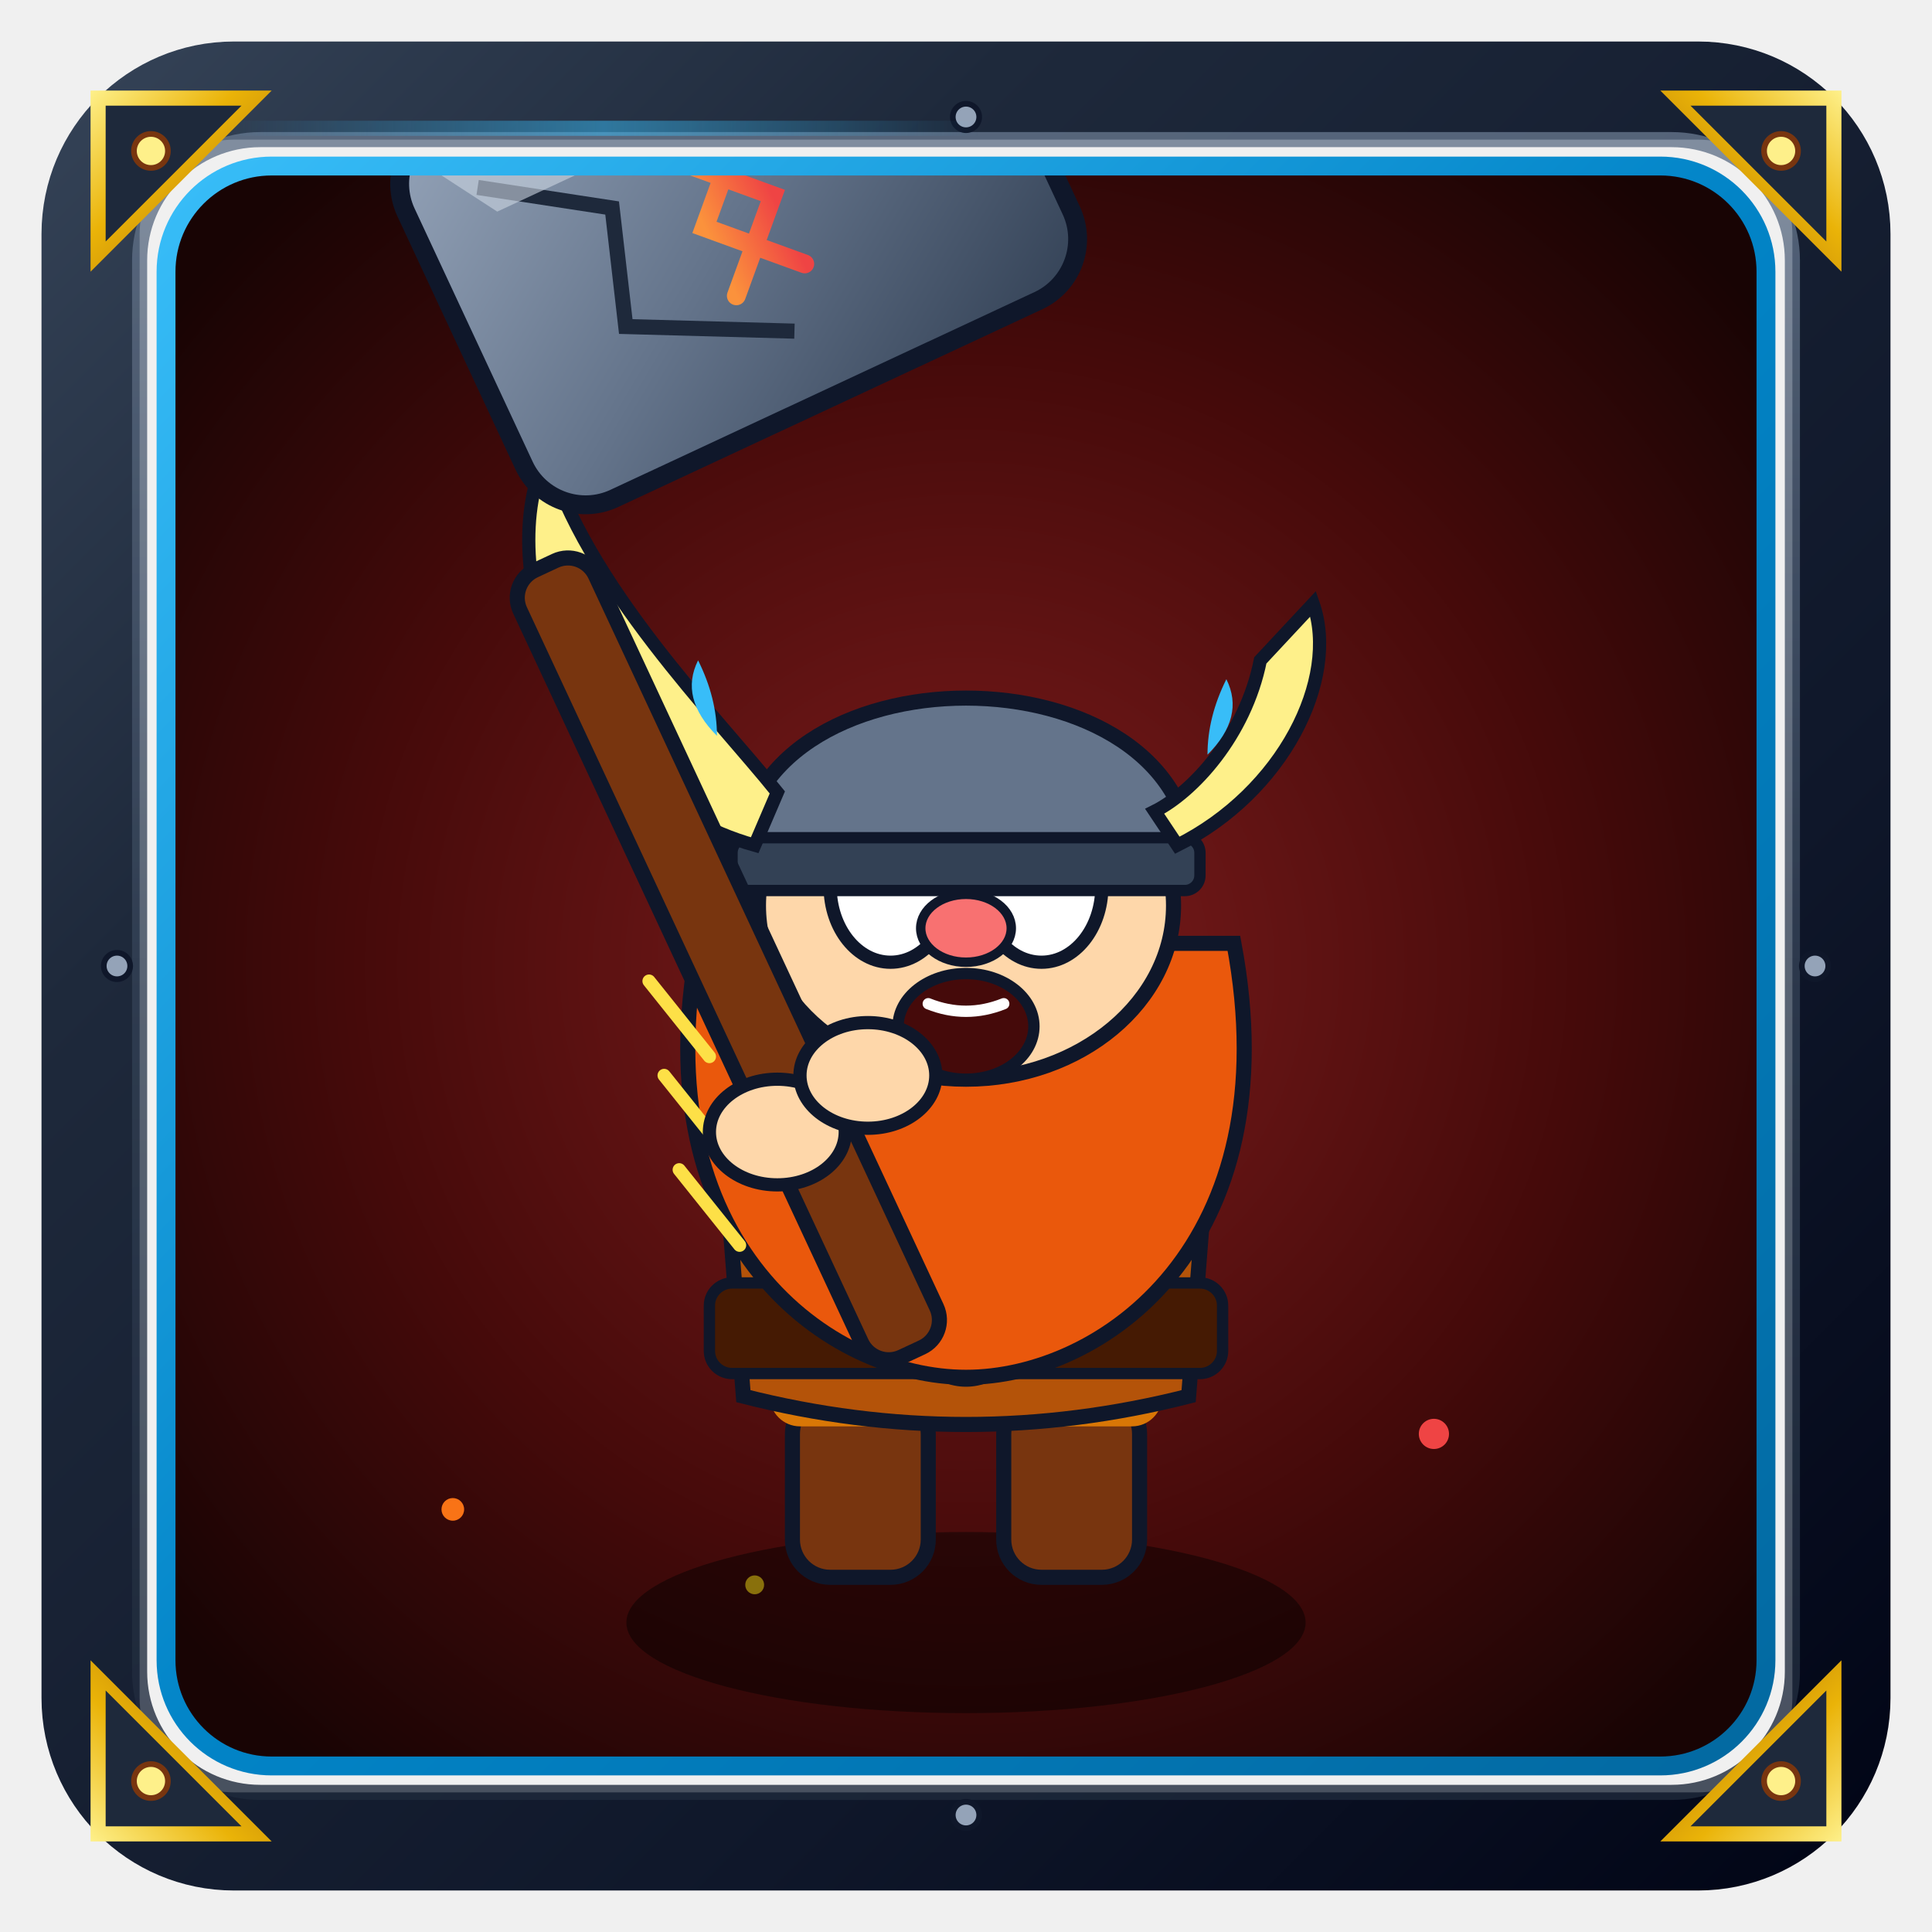
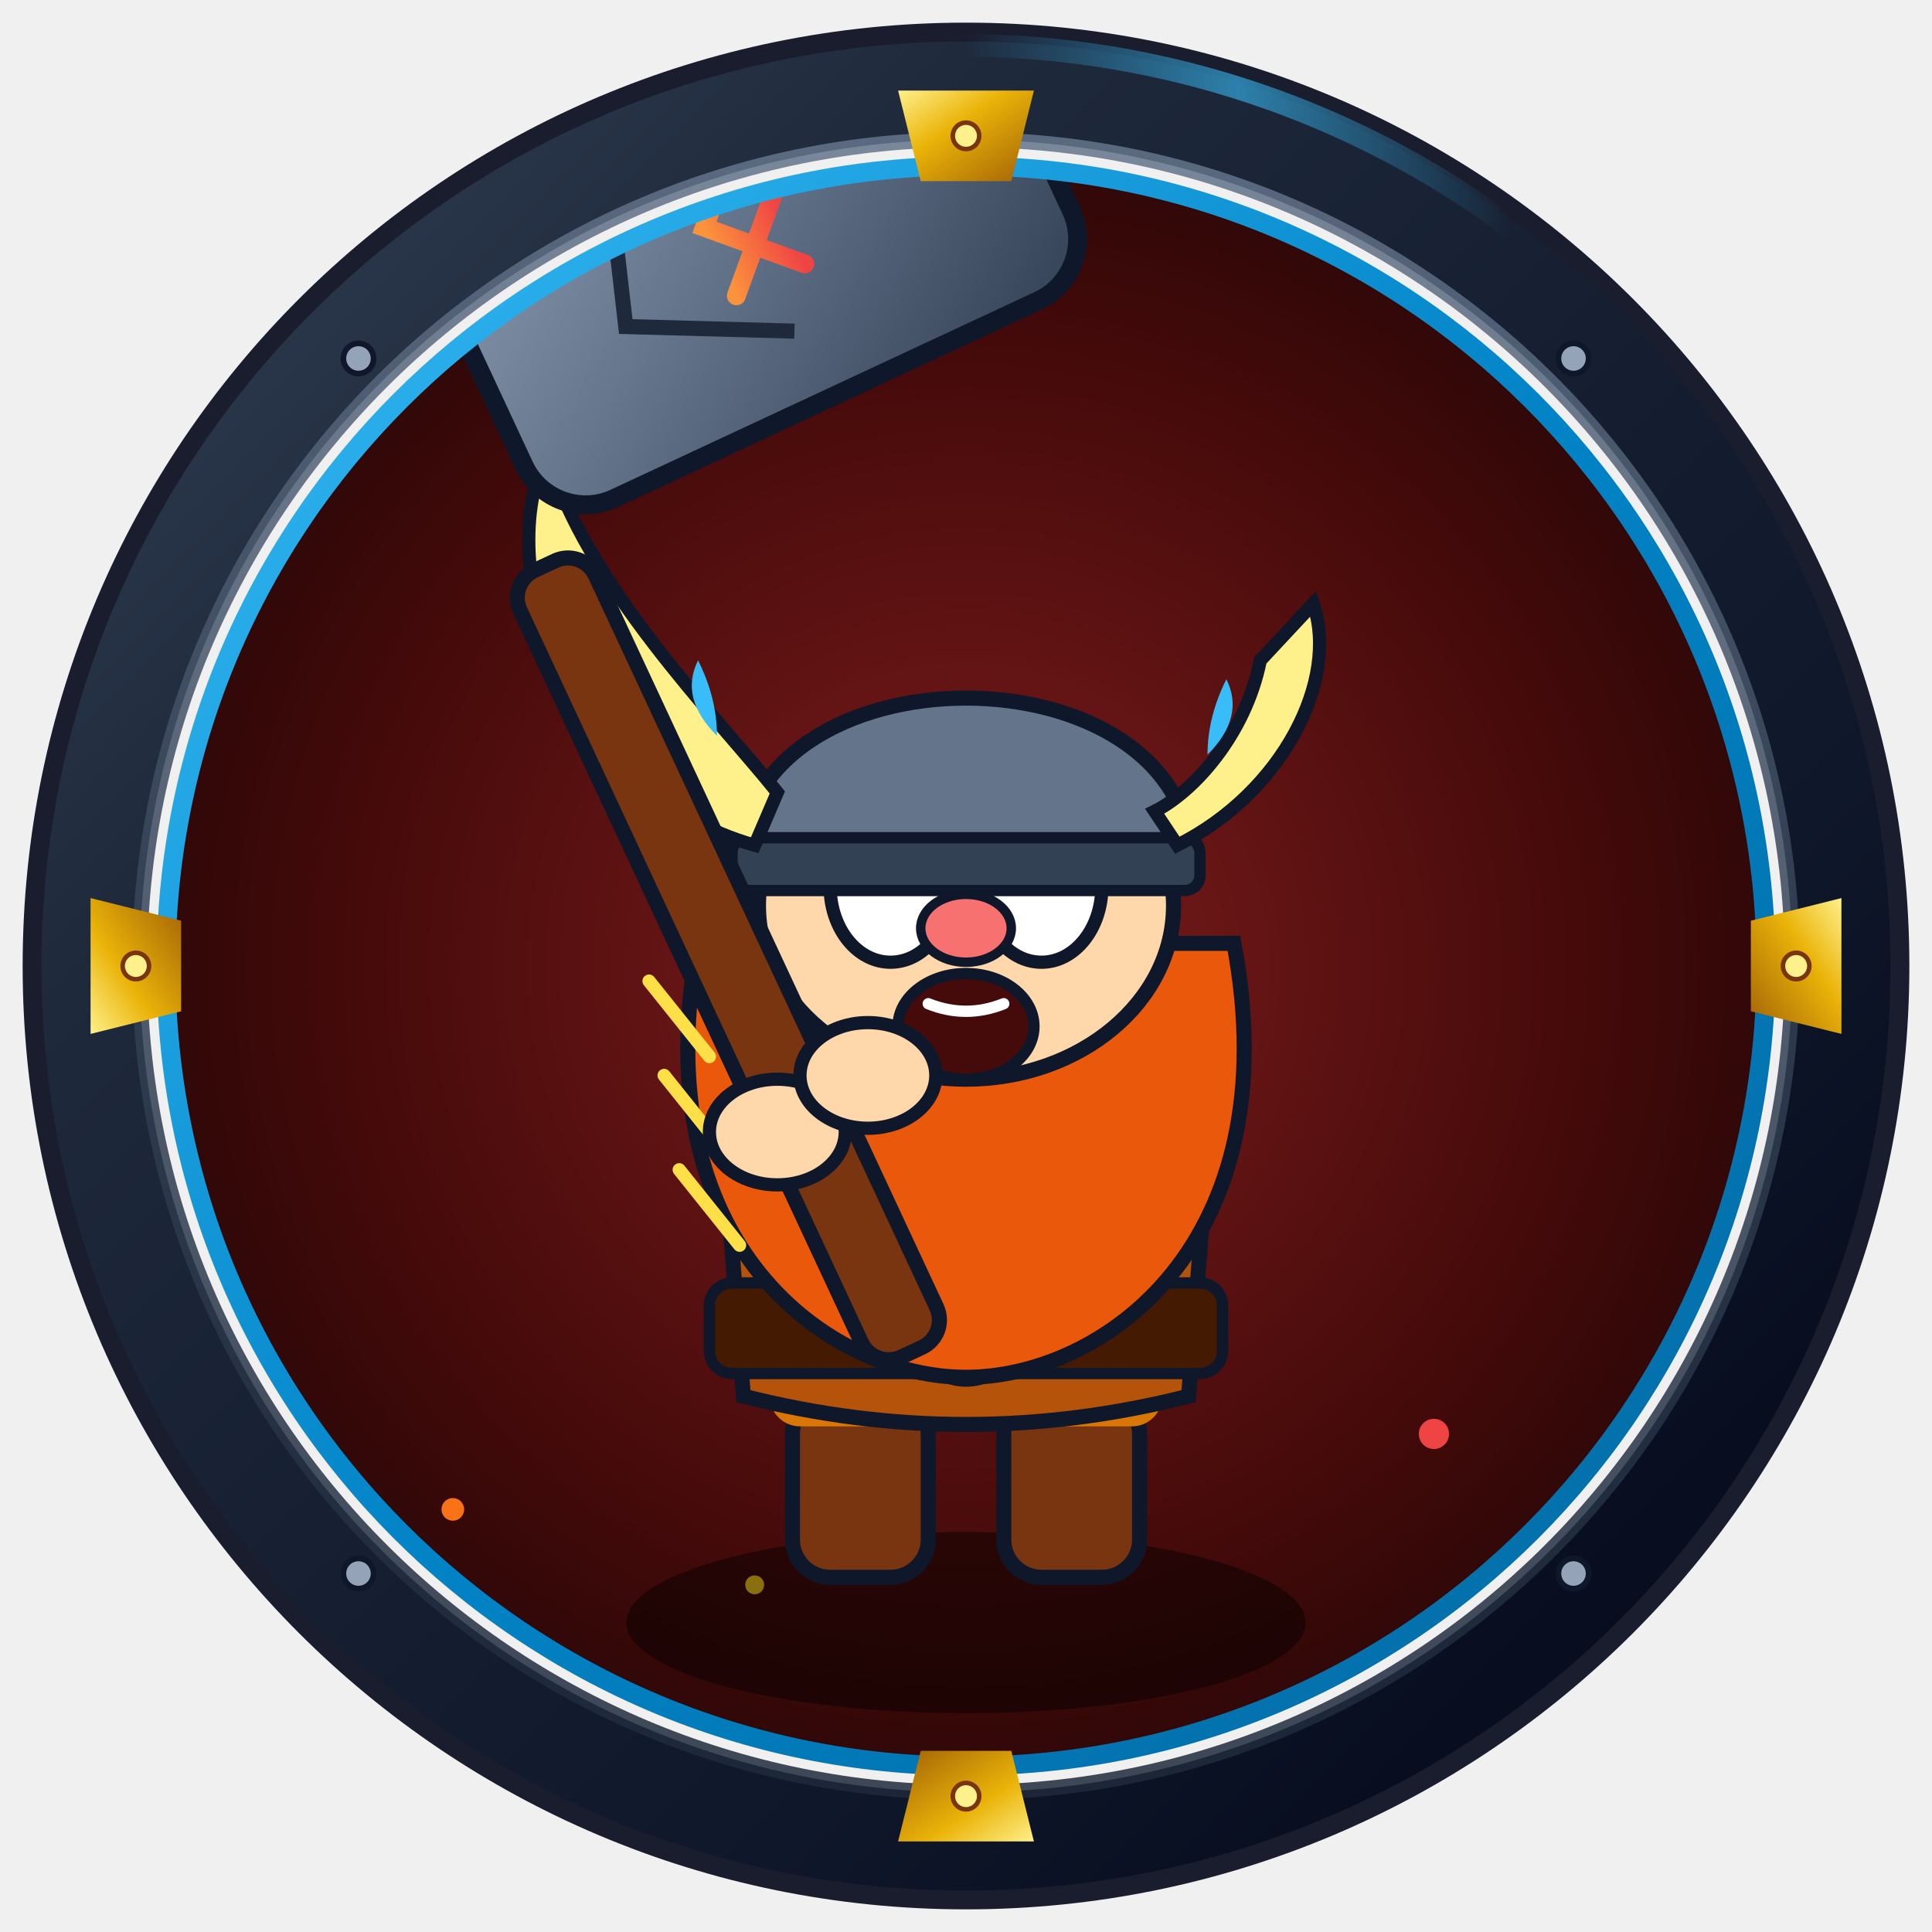
<svg xmlns="http://www.w3.org/2000/svg" viewBox="0 0 512 512" width="100%" height="100%">
  <defs>
    <linearGradient id="frameBevelGrad" x1="0%" y1="0%" x2="100%" y2="100%">
      <stop offset="0%" stop-color="#334155" />
      <stop offset="25%" stop-color="#1e293b" />
      <stop offset="70%" stop-color="#0f172a" />
      <stop offset="100%" stop-color="#020617" />
    </linearGradient>
    <linearGradient id="steelTrimGrad" x1="0%" y1="0%" x2="0%" y2="100%">
      <stop offset="0%" stop-color="#64748b" />
      <stop offset="50%" stop-color="#334155" />
      <stop offset="100%" stop-color="#1e293b" />
    </linearGradient>
    <linearGradient id="cyanNeonGrad" x1="0%" y1="0%" x2="100%" y2="100%">
      <stop offset="0%" stop-color="#38bdf8" />
      <stop offset="50%" stop-color="#0284c7" />
      <stop offset="100%" stop-color="#0369a1" />
    </linearGradient>
    <linearGradient id="goldPlateGrad" x1="0%" y1="0%" x2="100%" y2="100%">
      <stop offset="0%" stop-color="#fef08a" />
      <stop offset="40%" stop-color="#eab308" />
      <stop offset="100%" stop-color="#a16207" />
    </linearGradient>
    <linearGradient id="lightSweepGrad" x1="0%" y1="0%" x2="100%" y2="0%">
      <stop offset="0%" stop-color="rgba(56,189,248,0)" />
-       <stop offset="50%" stop-color="rgba(56,189,248,0.5)" />
+       <stop offset="50%" stop-color="rgba(56,189,248,0.6)" />
      <stop offset="100%" stop-color="rgba(56,189,248,0)" />
    </linearGradient>
    <clipPath id="avatarScreenClip">
-       <rect x="44" y="44" width="424" height="424" rx="28" />
+       <circle cx="256" cy="256" r="212" />
    </clipPath>
    <radialGradient id="barbarianBg" cx="50%" cy="50%" r="65%">
      <stop offset="0%" stop-color="#7f1d1d" />
      <stop offset="60%" stop-color="#450a0a" />
      <stop offset="100%" stop-color="#180404" />
    </radialGradient>
    <linearGradient id="hammerStone" x1="0%" y1="0%" x2="100%" y2="100%">
      <stop offset="0%" stop-color="#94a3b8" />
      <stop offset="50%" stop-color="#64748b" />
      <stop offset="100%" stop-color="#334155" />
    </linearGradient>
    <linearGradient id="hammerRune" x1="0%" y1="0%" x2="100%" y2="0%">
      <stop offset="0%" stop-color="#fb923c" />
      <stop offset="100%" stop-color="#ef4444" />
    </linearGradient>
  </defs>
  <style>
    /* Frame continuous subtle animations */
    @keyframes framePulse {
-       0%, 100% { stroke-opacity: 0.6; filter: drop-shadow(0 0 6px rgba(56,189,248,0.3)); }
-       50% { stroke-opacity: 1; filter: drop-shadow(0 0 14px rgba(56,189,248,0.8)); }
+       0%, 100% { stroke-opacity: 0.6; filter: drop-shadow(0 0 6px rgba(56,189,248,0.35)); }
+       50% { stroke-opacity: 1; filter: drop-shadow(0 0 16px rgba(56,189,248,0.85)); }
    }
-     @keyframes sweepMove {
-       0% { transform: translateX(-400px); }
-       50%, 100% { transform: translateX(500px); }
+     @keyframes sweepRotate {
+       0% { transform: rotate(0deg); }
+       100% { transform: rotate(360deg); }
    }
    .frame-neon-glow {
      animation: framePulse 4s ease-in-out infinite;
    }
    .frame-sweep-line {
-       animation: sweepMove 6s ease-in-out infinite;
+       transform-origin: 256px 256px;
+       animation: sweepRotate 12s linear infinite;
    }
  </style>
  <g clip-path="url(#avatarScreenClip)">
    <style>
      @keyframes barbarianWobble {
        0%, 100% { transform: rotate(0deg); }
        25% { transform: rotate(-14deg) translateY(6px); }
        50% { transform: rotate(2deg) scale(0.96, 1.04); }
        75% { transform: rotate(10deg) translateY(4px); }
      }
      @keyframes hammerTilt {
        0%, 100% { transform: rotate(0deg); }
        25% { transform: rotate(-22deg) translateX(-10px); }
        50% { transform: rotate(3deg) translateY(12px); }
        75% { transform: rotate(16deg) translateX(8px); }
      }
      @keyframes eyePanic {
        0%, 100% { transform: scale(1); }
        15%, 65% { transform: scale(1.15, 0.9); }
        35% { transform: scale(0.9, 1.15); }
      }
      @keyframes sweatFly {
        0% { opacity: 0; transform: translate(0, 0) scale(0.5); }
        50% { opacity: 1; transform: translate(14px, -18px) scale(1.2); }
        100% { opacity: 0; transform: translate(26px, -30px) scale(0.2); }
      }
      @keyframes emberFloat {
        0% { transform: translateY(0) translateX(0); opacity: 0.8; }
        100% { transform: translateY(-160px) translateX(25px); opacity: 0; }
      }
      .barbarian-anim-group { transform-origin: 256px 420px; animation: barbarianWobble 2.8s cubic-bezier(0.45, 0.05, 0.55, 0.95) infinite; }
      .hammer-anim-group { transform-origin: 190px 320px; animation: hammerTilt 2.8s cubic-bezier(0.45, 0.05, 0.55, 0.95) infinite; }
      .eye-anim { animation: eyePanic 1.4s ease-in-out infinite; transform-origin: center; }
      .sweat-drop1 { animation: sweatFly 1.8s ease-out infinite; }
      .sweat-drop2 { animation: sweatFly 1.8s 0.9s ease-out infinite; }
      .ember1 { animation: emberFloat 3s linear infinite; }
      .ember2 { animation: emberFloat 4s 1.5s linear infinite; }
    </style>
    <g id="background">
      <rect x="44" y="44" width="424" height="424" fill="url(#barbarianBg)" />
      <circle cx="120" cy="400" r="3" fill="#f97316" class="ember1" />
      <circle cx="380" cy="380" r="4" fill="#ef4444" class="ember2" />
      <circle cx="200" cy="420" r="2.5" fill="#facc15" class="ember1" style="animation-delay:0.8s;" />
    </g>
    <g id="character-shadow">
      <ellipse cx="256" cy="430" rx="90" ry="24" fill="#000" opacity="0.45" />
    </g>
    <g id="character-animation" class="barbarian-anim-group">
      <g id="character-legs">
        <rect x="210" y="370" width="36" height="48" rx="10" fill="#78350f" stroke="#0f172a" stroke-width="4" />
        <rect x="266" y="370" width="36" height="48" rx="10" fill="#78350f" stroke="#0f172a" stroke-width="4" />
        <rect x="204" y="360" width="48" height="18" rx="8" fill="#d97706" />
        <rect x="260" y="360" width="48" height="18" rx="8" fill="#d97706" />
      </g>
      <g id="character-body">
        <path d="M190 280 Q256 260 322 280 L315 370 Q256 385 197 370 Z" fill="#b45309" stroke="#0f172a" stroke-width="4" />
        <path d="M226 295 Q256 285 286 295 L280 340 Q256 350 232 340 Z" fill="#d97706" opacity="0.4" />
        <rect x="188" y="340" width="136" height="24" rx="6" fill="#451a03" stroke="#0f172a" stroke-width="3" />
        <circle cx="256" cy="352" r="14" fill="#f59e0b" stroke="#0f172a" stroke-width="3" />
        <rect x="250" y="346" width="12" height="12" fill="#78350f" />
      </g>
      <g id="character-head">
        <path d="M185 250 C170 330 220 365 256 365 C292 365 342 330 327 250 Z" fill="#ea580c" stroke="#0f172a" stroke-width="4" />
        <ellipse cx="256" cy="240" rx="55" ry="46" fill="#fed7aa" stroke="#0f172a" stroke-width="4" />
        <ellipse cx="256" cy="272" rx="18" ry="14" fill="#450a0a" stroke="#0f172a" stroke-width="3" />
        <path d="M246 266 Q256 270 266 266" stroke="#fff" stroke-width="3" fill="none" stroke-linecap="round" />
        <g id="character-eyes" class="eye-anim">
          <ellipse cx="236" cy="235" rx="16" ry="20" fill="#fff" stroke="#0f172a" stroke-width="3.5" />
          <ellipse cx="276" cy="235" rx="16" ry="20" fill="#fff" stroke="#0f172a" stroke-width="3.5" />
          <circle cx="232" cy="226" r="8" fill="#0f172a" />
          <circle cx="272" cy="226" r="8" fill="#0f172a" />
          <circle cx="230" cy="223" r="3" fill="#fff" />
          <circle cx="270" cy="223" r="3" fill="#fff" />
        </g>
        <ellipse cx="256" cy="246" rx="12" ry="9" fill="#f87171" stroke="#0f172a" stroke-width="2.5" />
        <path d="M196 230 C196 170 316 170 316 230 Z" fill="#64748b" stroke="#0f172a" stroke-width="4" />
        <rect x="194" y="222" width="124" height="14" rx="4" fill="#334155" stroke="#0f172a" stroke-width="3" />
        <path d="M200 224 C150 210 130 150 145 120 C155 155 190 190 206 210 Z" fill="#fef08a" stroke="#0f172a" stroke-width="3.5" />
        <path d="M312 224 C340 210 355 180 348 160 L334 175 C330 195 316 210 306 215 Z" fill="#fef08a" stroke="#0f172a" stroke-width="3.5" />
      </g>
      <g id="character-effects">
        <path d="M320 200 Q330 190 325 180 Q320 190 320 200 Z" fill="#38bdf8" class="sweat-drop1" />
        <path d="M190 195 Q180 185 185 175 Q190 185 190 195 Z" fill="#38bdf8" class="sweat-drop2" />
      </g>
      <g id="character-weapon" class="hammer-anim-group">
        <rect x="180" y="140" width="22" height="230" rx="8" fill="#78350f" stroke="#0f172a" stroke-width="4" transform="rotate(-25 190 250)" />
        <path d="M172 260 L188 280 M176 285 L192 305 M180 310 L196 330" stroke="#fde047" stroke-width="3.5" stroke-linecap="round" />
        <g id="character-arms">
          <ellipse cx="206" cy="300" rx="18" ry="14" fill="#fed7aa" stroke="#0f172a" stroke-width="3.5" />
          <ellipse cx="230" cy="285" rx="18" ry="14" fill="#fed7aa" stroke="#0f172a" stroke-width="3.5" />
        </g>
        <g transform="translate(100, 40) rotate(-25)">
          <rect x="0" y="0" width="160" height="110" rx="18" fill="url(#hammerStone)" stroke="#0f172a" stroke-width="5" />
          <path d="M20 20 L50 40 L40 70 L80 90" fill="none" stroke="#1e293b" stroke-width="4" />
          <polygon points="12,12 148,12 138,28 22,28" fill="#cbd5e1" opacity="0.6" />
          <path d="M70 35 L90 55 L70 75 M90 35 L70 55 L90 75" fill="none" stroke="url(#hammerRune)" stroke-width="5" stroke-linecap="round" />
        </g>
      </g>
    </g>
  </g>
  <g id="frame">
-     <rect x="18" y="18" width="476" height="476" rx="42" fill="none" stroke="#020617" stroke-width="12" opacity="0.9" />
-     <rect x="24" y="24" width="464" height="464" rx="38" fill="none" stroke="url(#frameBevelGrad)" stroke-width="26" />
-     <rect x="37" y="37" width="438" height="438" rx="32" fill="none" stroke="url(#steelTrimGrad)" stroke-width="4" opacity="0.8" />
-     <rect x="44" y="44" width="424" height="424" rx="28" fill="none" stroke="url(#cyanNeonGrad)" stroke-width="5" class="frame-neon-glow" />
-     <g transform="translate(24, 24)">
-       <polygon points="0,0 48,0 24,24 0,48" fill="url(#goldPlateGrad)" />
-       <polygon points="4,4 40,4 20,24 4,40" fill="#1e293b" />
-       <circle cx="16" cy="16" r="4.5" fill="#fef08a" stroke="#78350f" stroke-width="1.5" />
+     <circle cx="256" cy="256" r="244" fill="none" stroke="#020617" stroke-width="12" opacity="0.9" />
+     <circle cx="256" cy="256" r="232" fill="none" stroke="url(#frameBevelGrad)" stroke-width="26" />
+     <circle cx="256" cy="256" r="219" fill="none" stroke="url(#steelTrimGrad)" stroke-width="4" opacity="0.85" />
+     <circle cx="256" cy="256" r="212" fill="none" stroke="url(#cyanNeonGrad)" stroke-width="5" class="frame-neon-glow" />
+     <g transform="translate(256, 24)">
+       <path d="M -18 0 L 18 0 L 12 24 L -12 24 Z" fill="url(#goldPlateGrad)" />
+       <circle cx="0" cy="12" r="3.5" fill="#fef08a" stroke="#78350f" stroke-width="1.2" />
    </g>
-     <g transform="translate(488, 24) scale(-1, 1)">
-       <polygon points="0,0 48,0 24,24 0,48" fill="url(#goldPlateGrad)" />
-       <polygon points="4,4 40,4 20,24 4,40" fill="#1e293b" />
-       <circle cx="16" cy="16" r="4.5" fill="#fef08a" stroke="#78350f" stroke-width="1.5" />
+     <g transform="translate(488, 256) rotate(90)">
+       <path d="M -18 0 L 18 0 L 12 24 L -12 24 Z" fill="url(#goldPlateGrad)" />
+       <circle cx="0" cy="12" r="3.5" fill="#fef08a" stroke="#78350f" stroke-width="1.2" />
    </g>
-     <g transform="translate(24, 488) scale(1, -1)">
-       <polygon points="0,0 48,0 24,24 0,48" fill="url(#goldPlateGrad)" />
-       <polygon points="4,4 40,4 20,24 4,40" fill="#1e293b" />
-       <circle cx="16" cy="16" r="4.5" fill="#fef08a" stroke="#78350f" stroke-width="1.5" />
+     <g transform="translate(256, 488) rotate(180)">
+       <path d="M -18 0 L 18 0 L 12 24 L -12 24 Z" fill="url(#goldPlateGrad)" />
+       <circle cx="0" cy="12" r="3.5" fill="#fef08a" stroke="#78350f" stroke-width="1.2" />
    </g>
-     <g transform="translate(488, 488) scale(-1, -1)">
-       <polygon points="0,0 48,0 24,24 0,48" fill="url(#goldPlateGrad)" />
-       <polygon points="4,4 40,4 20,24 4,40" fill="#1e293b" />
-       <circle cx="16" cy="16" r="4.5" fill="#fef08a" stroke="#78350f" stroke-width="1.5" />
+     <g transform="translate(24, 256) rotate(270)">
+       <path d="M -18 0 L 18 0 L 12 24 L -12 24 Z" fill="url(#goldPlateGrad)" />
+       <circle cx="0" cy="12" r="3.5" fill="#fef08a" stroke="#78350f" stroke-width="1.2" />
    </g>
-     <circle cx="256" cy="31" r="3.5" fill="#94a3b8" stroke="#0f172a" stroke-width="1.5" />
-     <circle cx="256" cy="481" r="3.5" fill="#94a3b8" stroke="#0f172a" stroke-width="1.5" />
-     <circle cx="31" cy="256" r="3.5" fill="#94a3b8" stroke="#0f172a" stroke-width="1.5" />
-     <circle cx="481" cy="256" r="3.5" fill="#94a3b8" stroke="#0f172a" stroke-width="1.5" />
-     <rect x="60" y="32" width="200" height="4" fill="url(#lightSweepGrad)" class="frame-sweep-line" />
+     <circle cx="95" cy="95" r="4" fill="#94a3b8" stroke="#0f172a" stroke-width="1.5" />
+     <circle cx="417" cy="95" r="4" fill="#94a3b8" stroke="#0f172a" stroke-width="1.5" />
+     <circle cx="95" cy="417" r="4" fill="#94a3b8" stroke="#0f172a" stroke-width="1.5" />
+     <circle cx="417" cy="417" r="4" fill="#94a3b8" stroke="#0f172a" stroke-width="1.5" />
+     <g class="frame-sweep-line">
+       <path d="M 256 12 A 244 244 0 0 1 400 60" fill="none" stroke="url(#lightSweepGrad)" stroke-width="6" stroke-linecap="round" />
+     </g>
  </g>
</svg>
